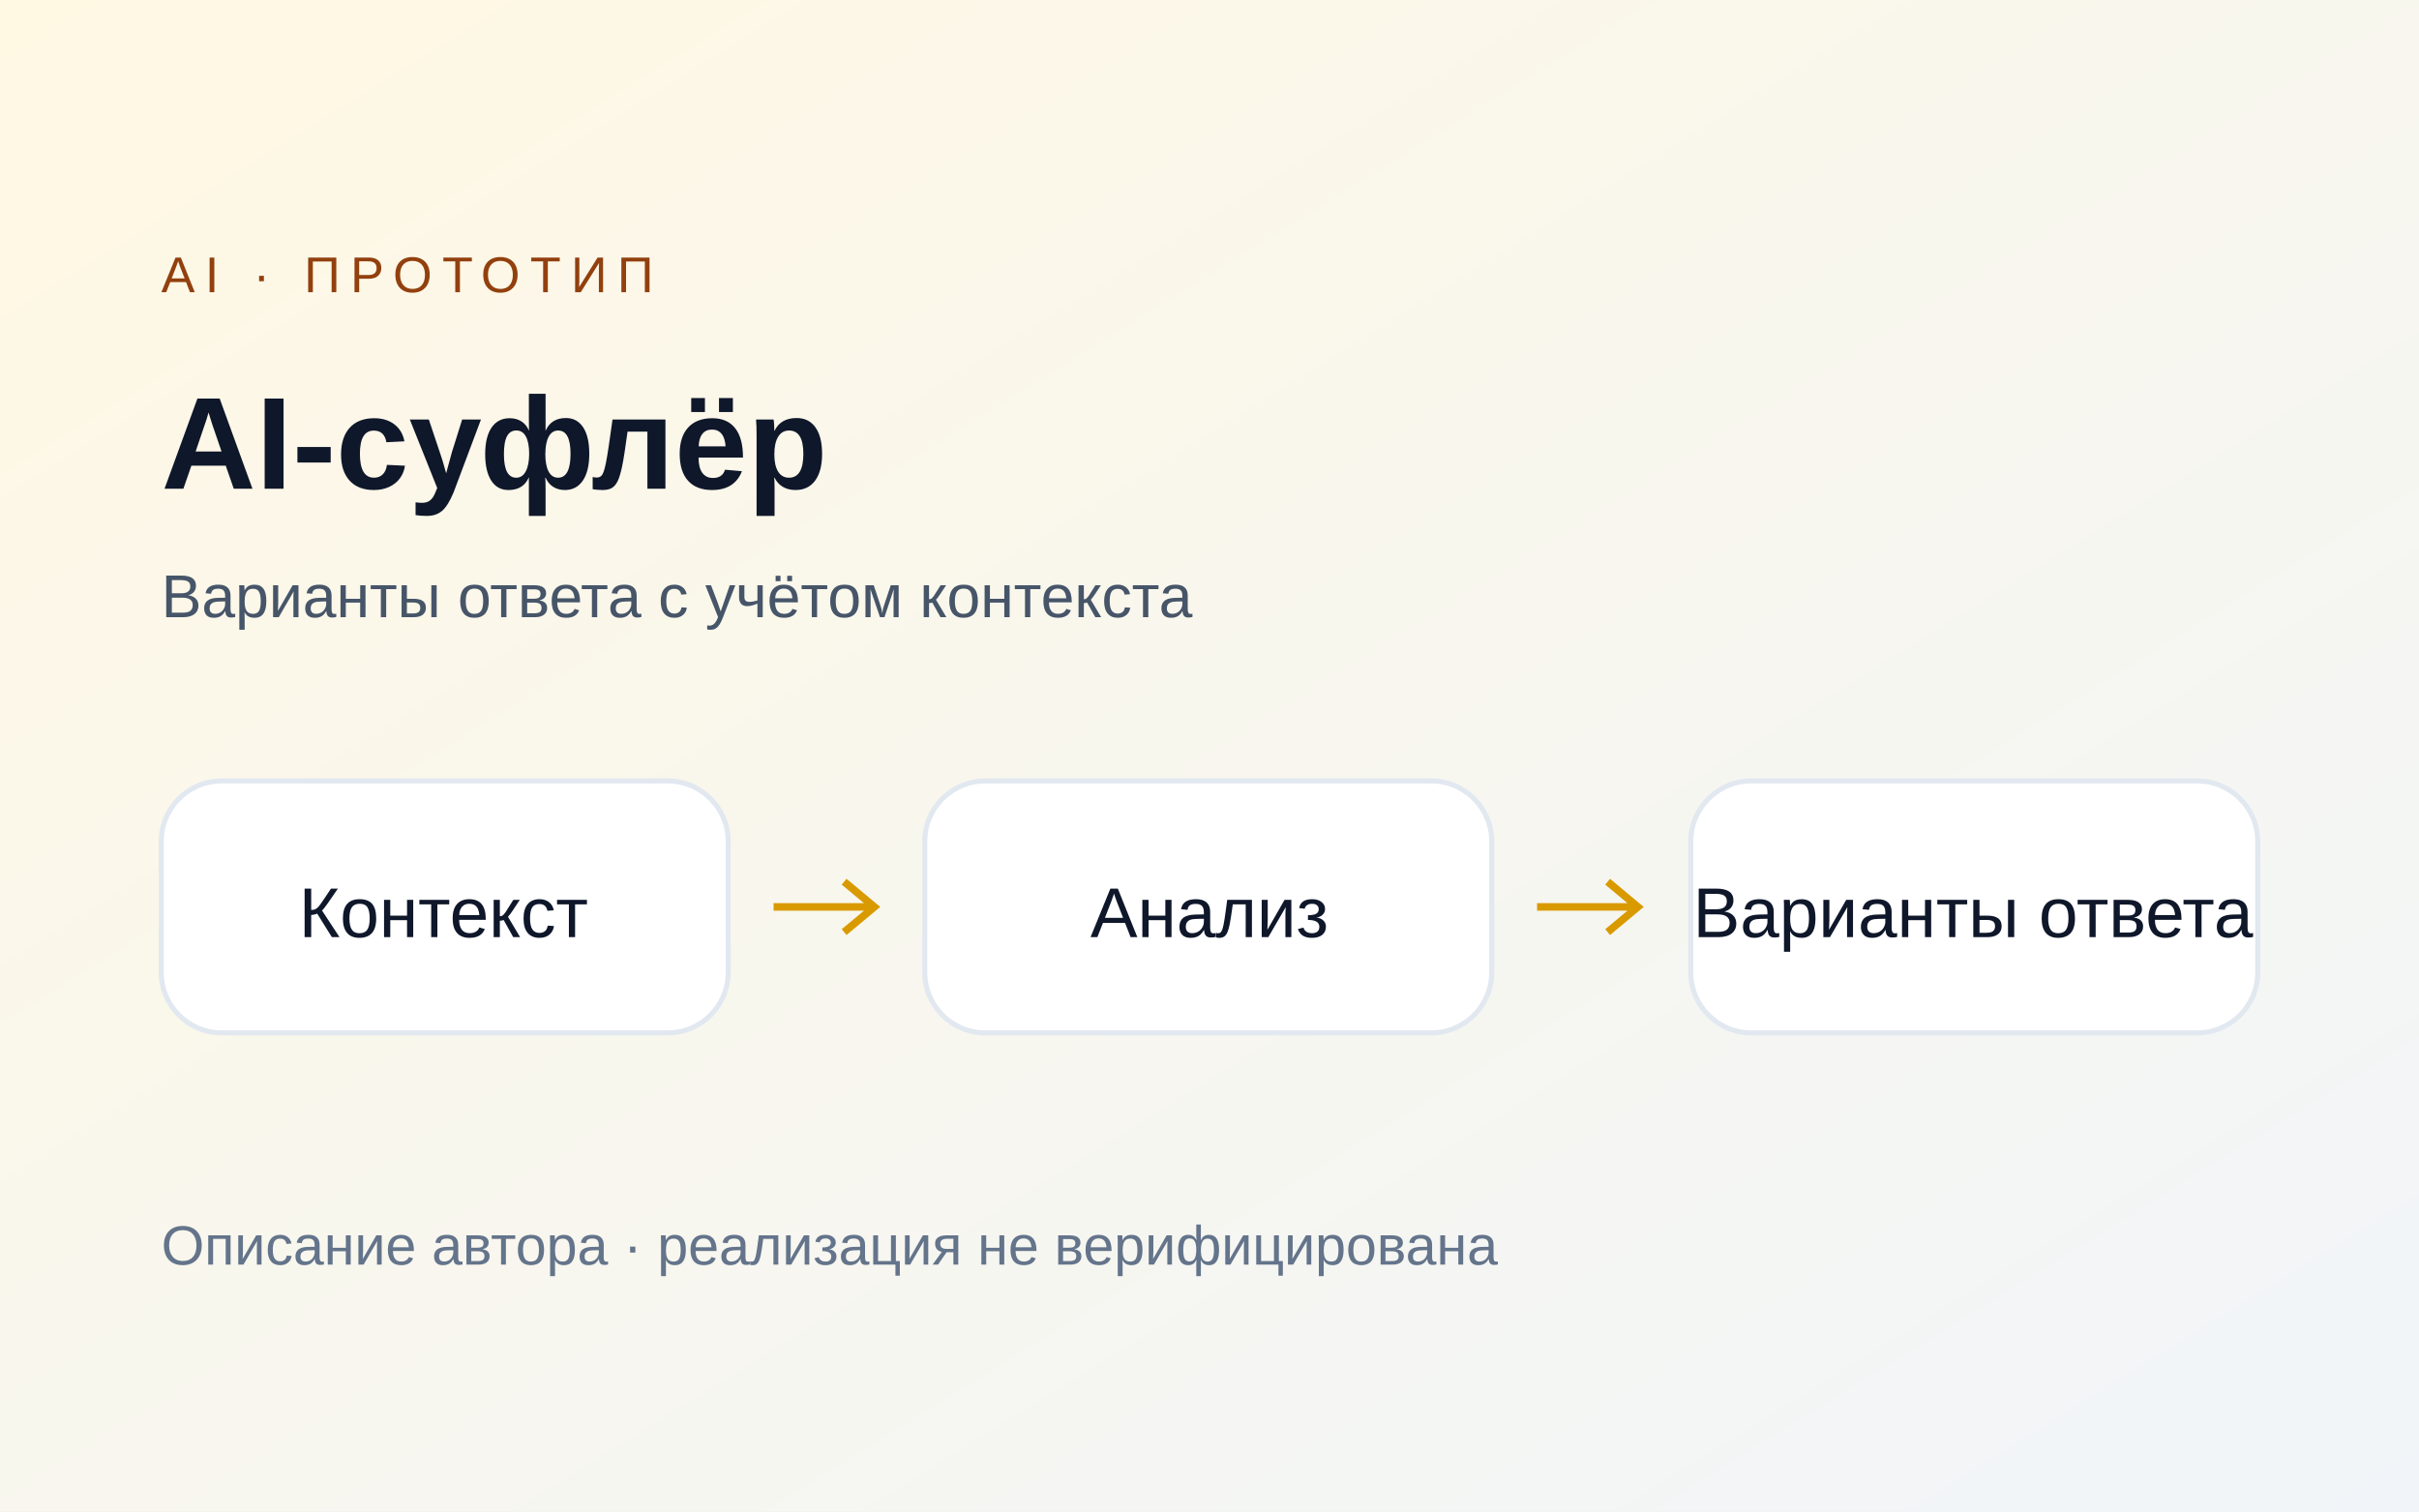
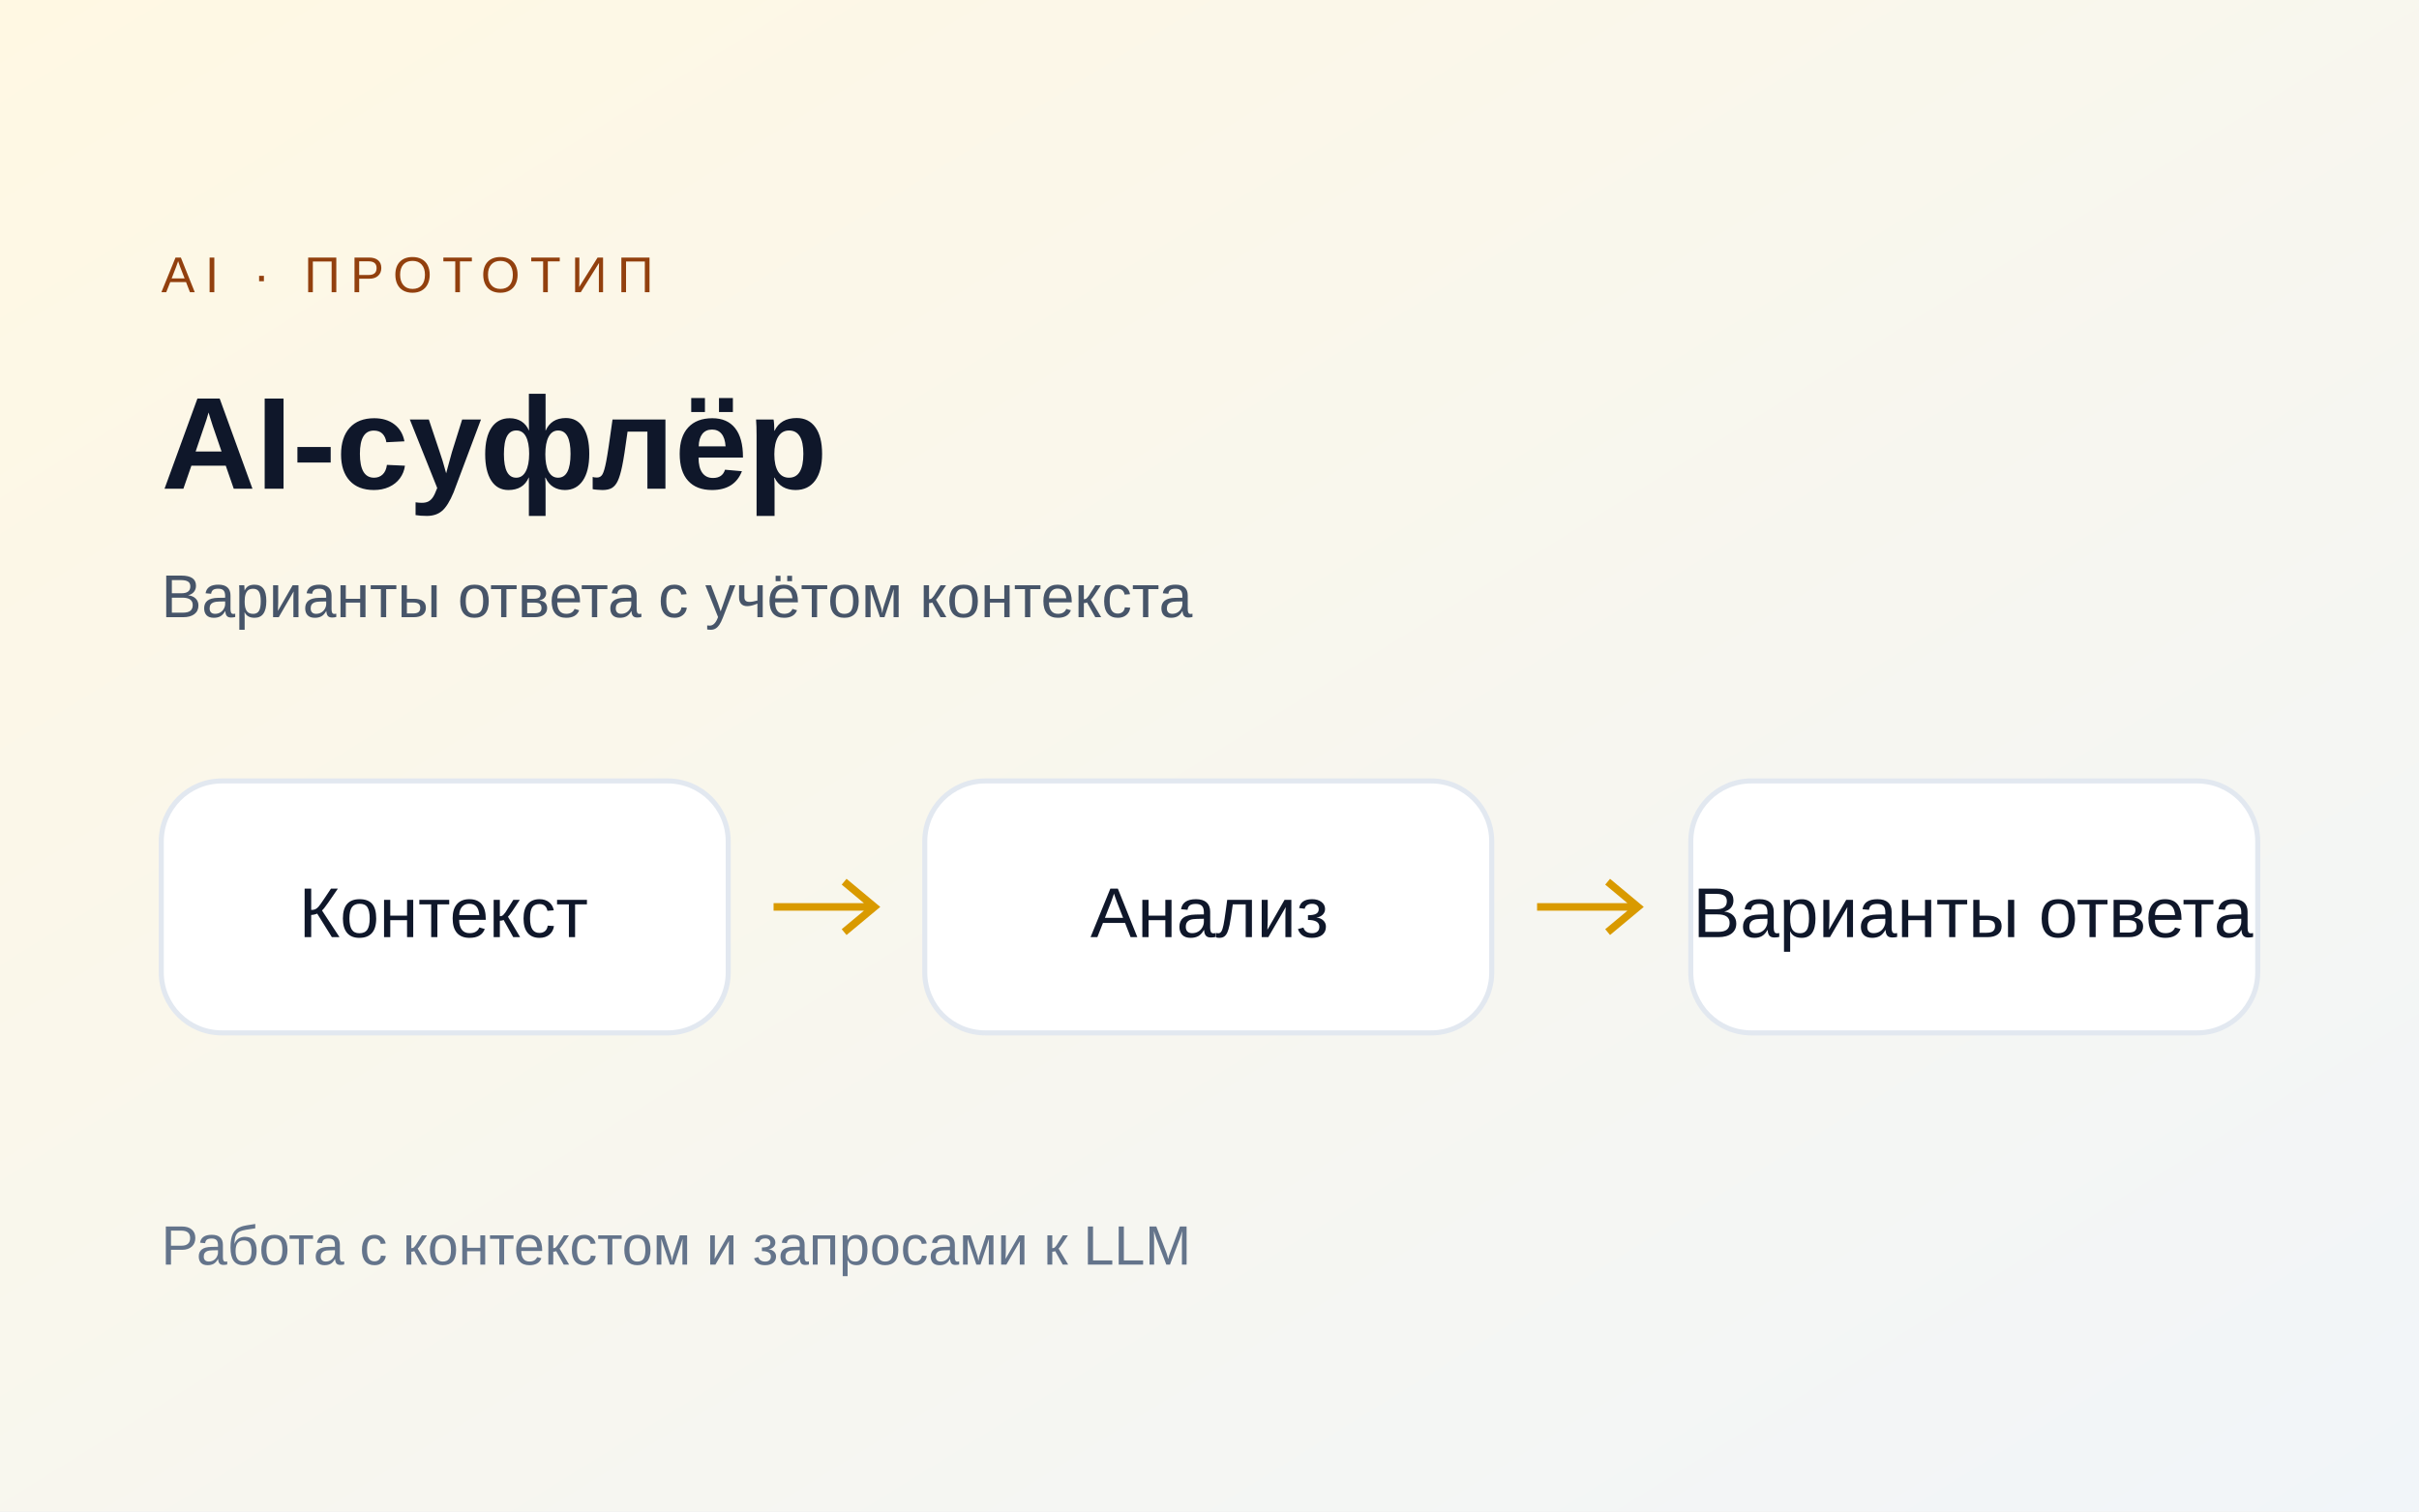
<svg xmlns="http://www.w3.org/2000/svg" width="960" height="600" viewBox="0 0 960 600">
  <defs>
    <linearGradient id="bg" x2="1" y2="1">
      <stop stop-color="#fff8e3" />
      <stop offset="1" stop-color="#f1f5f9" />
    </linearGradient>
  </defs>
  <rect width="960" height="600" fill="url(#bg)" />
  <g font-family="Arial, sans-serif" fill="#0f172a">
    <text x="64" y="116" font-size="20" fill="#92400e" letter-spacing="4">AI · ПРОТОТИП</text>
    <text x="64" y="194" font-size="52" font-weight="700">AI-суфлёр</text>
    <text x="64" y="245" font-size="24" fill="#475569">Варианты ответа с учётом контекста</text>
    <g fill="#fff" stroke="#e2e8f0" stroke-width="2">
      <rect x="64" y="310" width="225" height="100" rx="24" />
      <rect x="367" y="310" width="225" height="100" rx="24" />
      <rect x="671" y="310" width="225" height="100" rx="24" />
    </g>
    <g font-size="28" text-anchor="middle">
      <text x="176" y="372">Контекст</text>
      <text x="480" y="372">Анализ</text>
      <text x="783" y="372">Варианты ответа</text>
    </g>
    <g stroke="#d99a00" stroke-width="3" fill="none">
      <path d="M307 360h40m-12-10 12 10-12 10" />
      <path d="M610 360h40m-12-10 12 10-12 10" />
    </g>
-     <text x="64" y="502" font-size="22" fill="#64748b">Описание автора · реализация не верифицирована</text>
+     <text x="64" y="502" font-size="22" fill="#64748b">Работа с контекстом и запросами к LLM</text>
  </g>
</svg>
